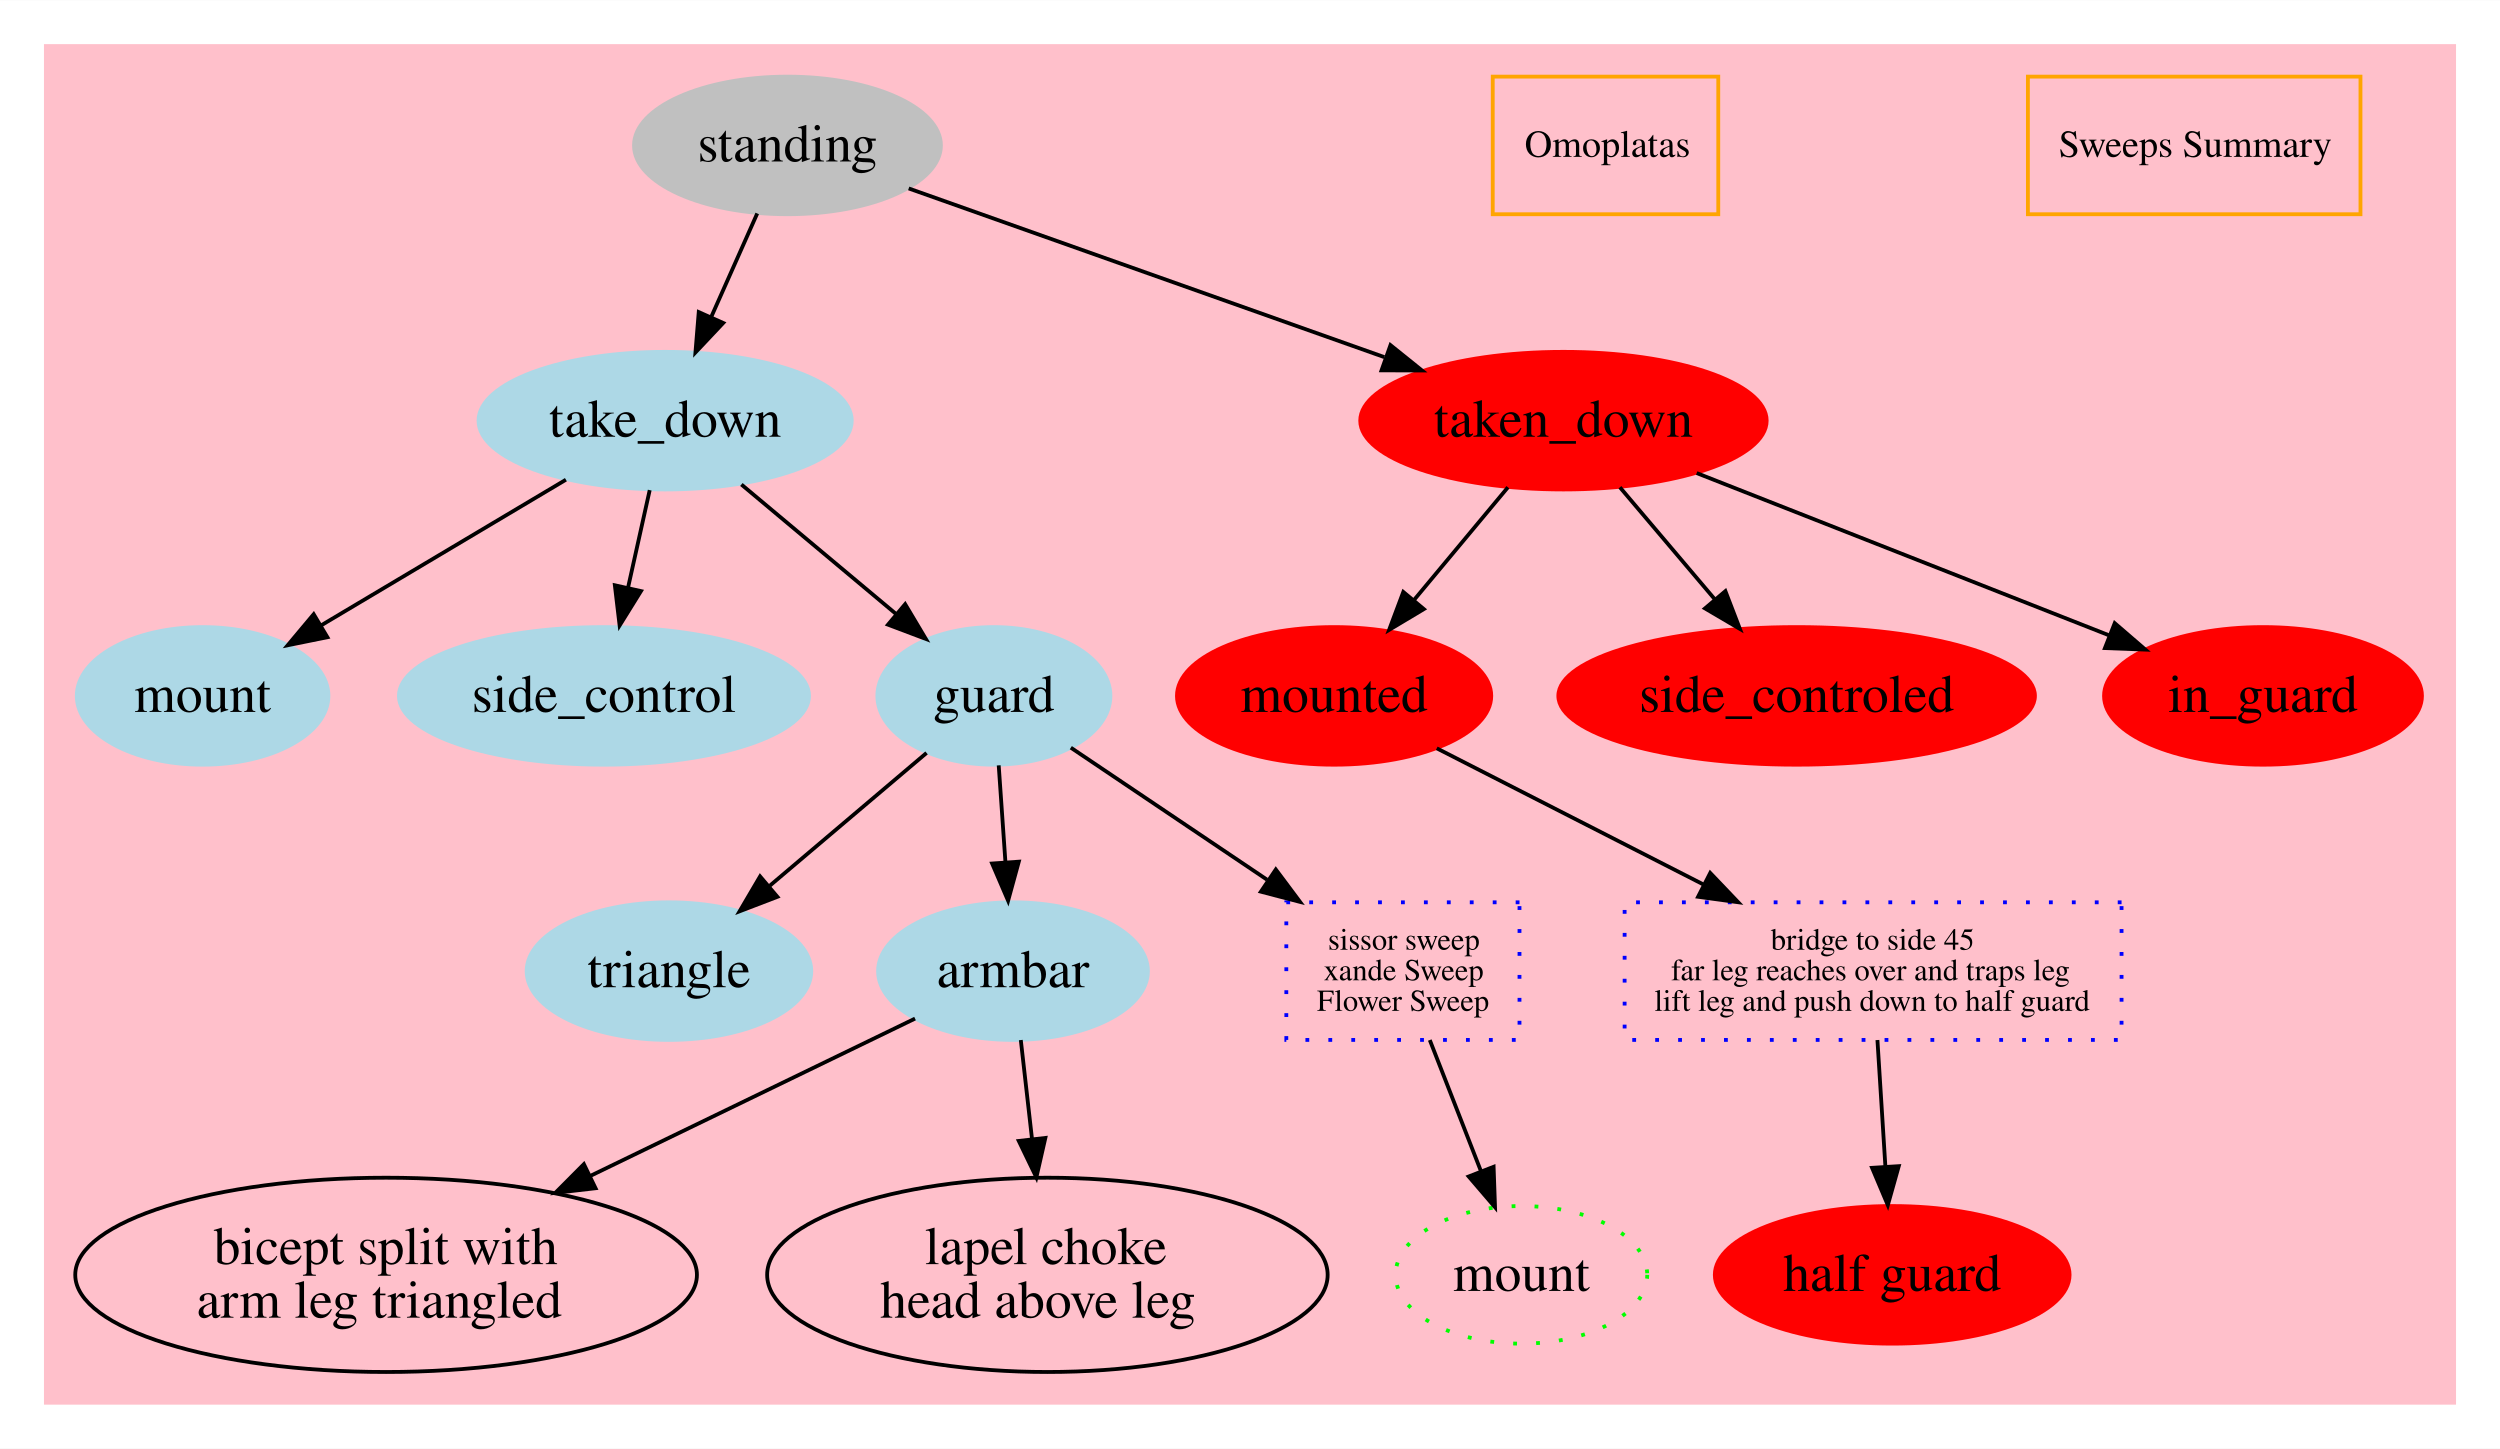
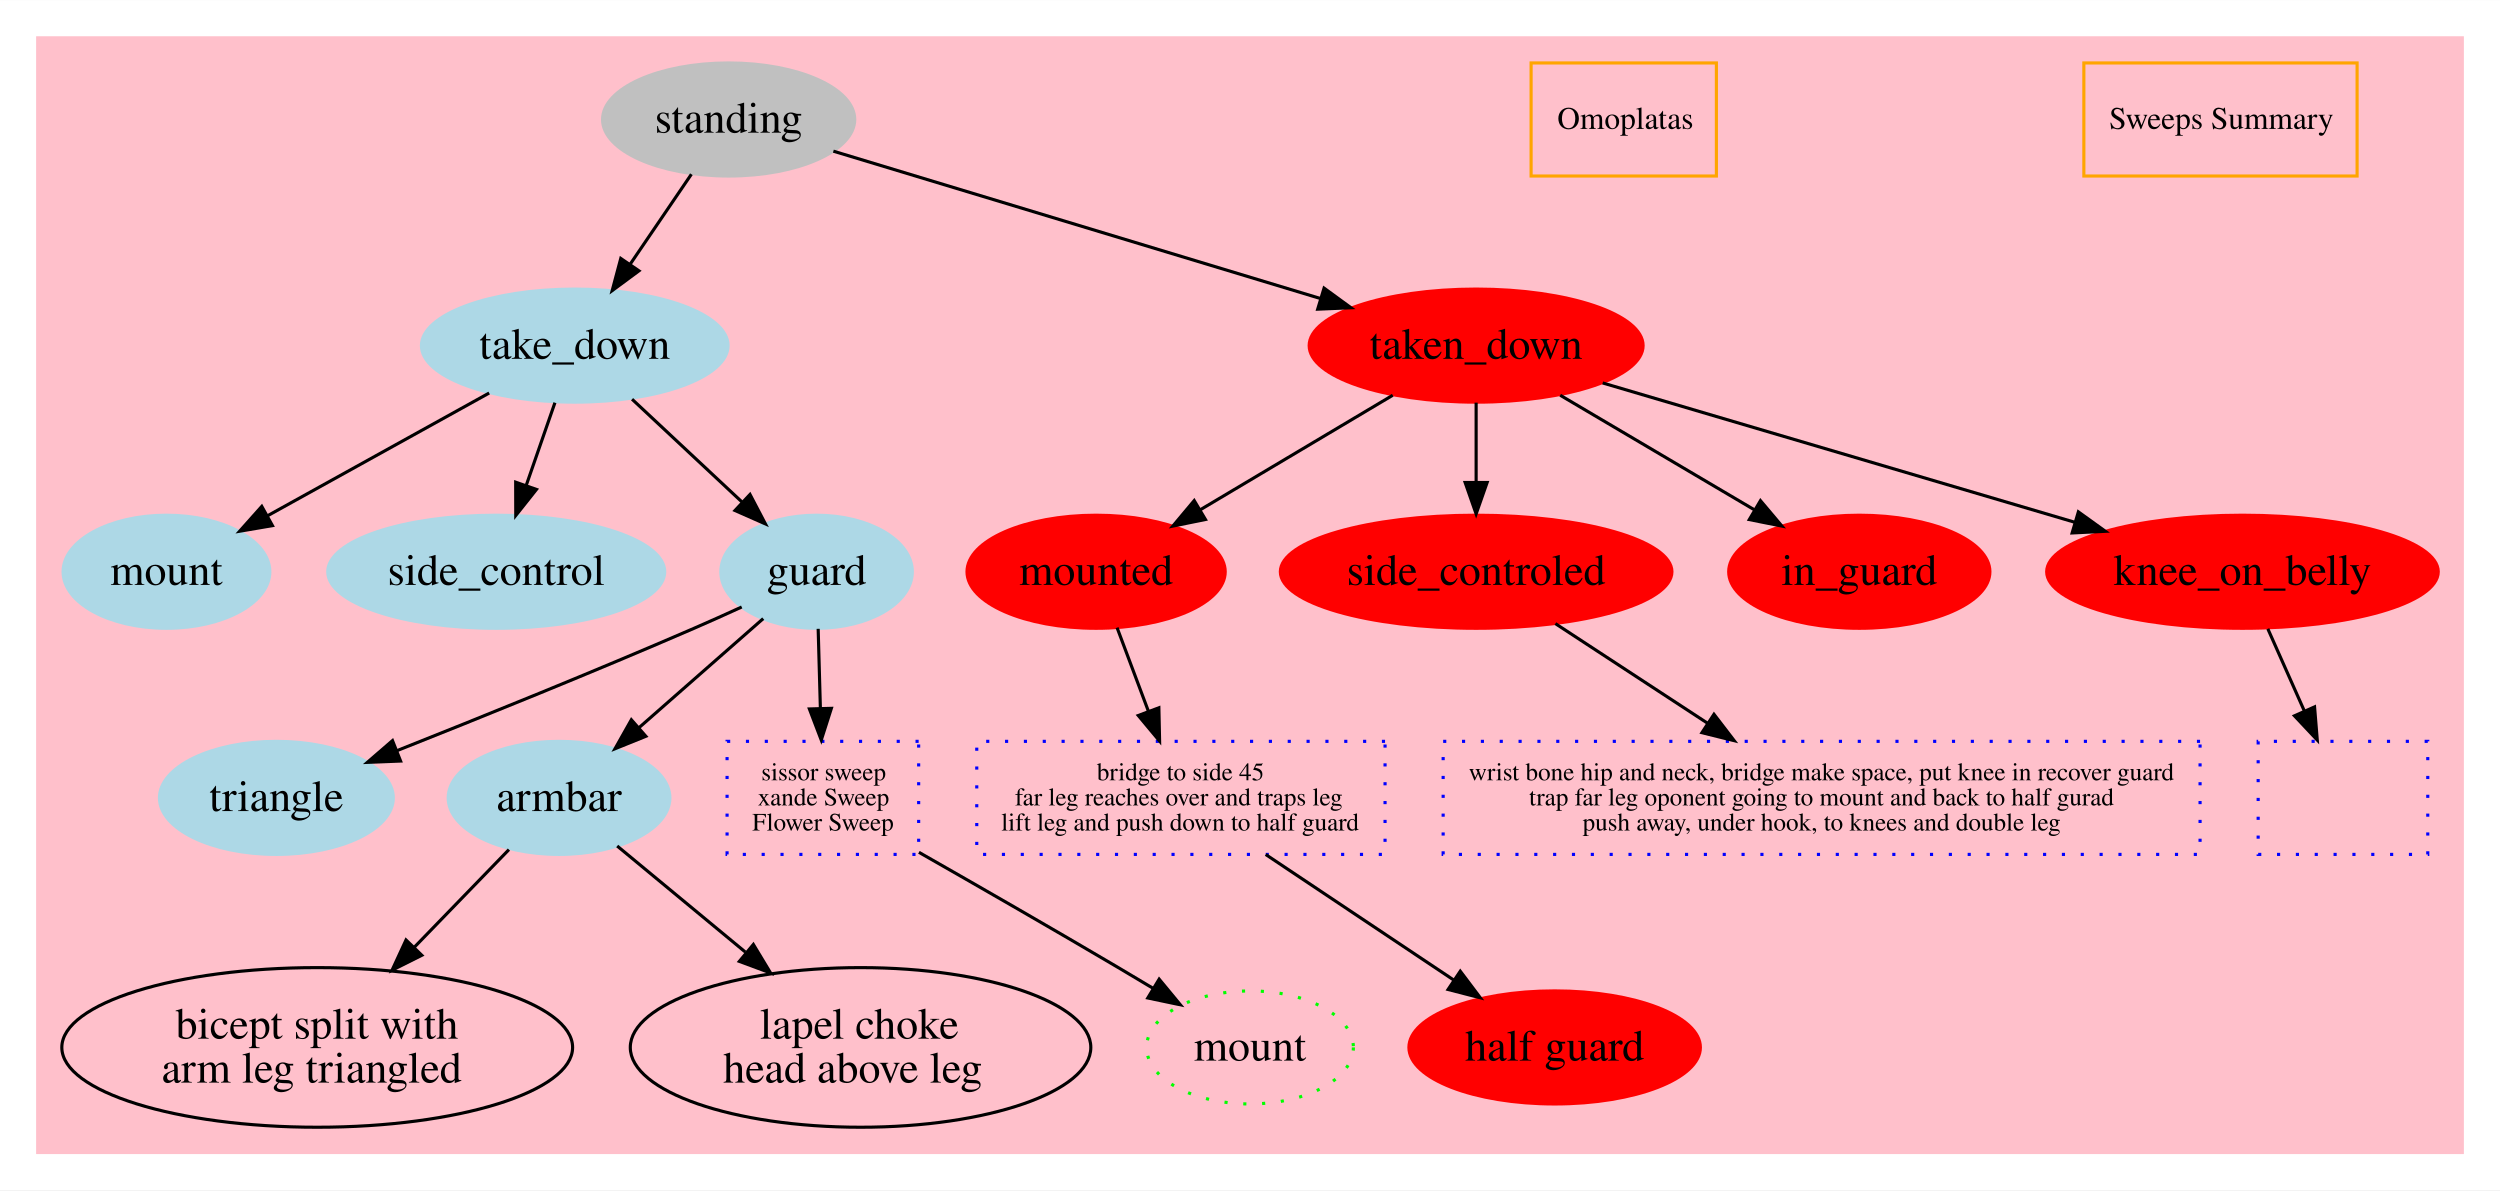
- <svg xmlns="http://www.w3.org/2000/svg" xmlns:xlink="http://www.w3.org/1999/xlink" width="654pt" height="379pt" viewBox="0.00 0.00 654.00 378.91">
+ <svg xmlns="http://www.w3.org/2000/svg" xmlns:xlink="http://www.w3.org/1999/xlink" width="796pt" height="379pt" viewBox="0.00 0.00 796.00 378.91">
  <g id="graph0" class="graph" transform="scale(1 1) rotate(0) translate(4 374.9117)">
-     <polygon fill="#ffffff" stroke="transparent" points="-4,4 -4,-374.912 650,-374.912 650,4 -4,4" />
+     <polygon fill="#ffffff" stroke="transparent" points="-4,4 -4,-374.912 792,-374.912 792,4 -4,4" />
    <g id="clust1" class="cluster">
-       <polygon fill="#ffc0cb" stroke="#ffc0cb" points="8,-8 8,-362.912 638,-362.912 638,-8 8,-8" />
+       <polygon fill="#ffc0cb" stroke="#ffc0cb" points="8,-8 8,-362.912 780,-362.912 780,-8 8,-8" />
    </g>
    <g id="node1" class="node">
      <g id="a_node1">
        <a xlink:href="https://www.youtube.com/watch?v=cxc6uoaso7Q" xlink:title="&lt;TABLE&gt;">
-           <polygon fill="none" stroke="#ffa500" points="613.5,-354.912 526.5,-354.912 526.5,-318.912 613.5,-318.912 613.5,-354.912" />
-           <text text-anchor="start" x="534.531" y="-333.912" font-family="Times,serif" font-size="10.00" fill="#000000">Sweeps Summary</text>
+           <polygon fill="none" stroke="#ffa500" points="746.5,-354.912 659.5,-354.912 659.5,-318.912 746.5,-318.912 746.5,-354.912" />
+           <text text-anchor="start" x="667.531" y="-333.912" font-family="Times,serif" font-size="10.00" fill="#000000">Sweeps Summary</text>
        </a>
      </g>
    </g>
    <g id="node2" class="node">
      <g id="a_node2">
        <a xlink:href="https://www.youtube.com/watch?v=tfvEGtSCIRI" xlink:title="&lt;TABLE&gt;">
-           <polygon fill="none" stroke="#ffa500" points="445.5,-354.912 386.5,-354.912 386.5,-318.912 445.5,-318.912 445.5,-354.912" />
-           <text text-anchor="start" x="394.837" y="-333.912" font-family="Times,serif" font-size="10.00" fill="#000000">Omoplatas</text>
+           <polygon fill="none" stroke="#ffa500" points="542.5,-354.912 483.5,-354.912 483.5,-318.912 542.5,-318.912 542.5,-354.912" />
+           <text text-anchor="start" x="491.837" y="-333.912" font-family="Times,serif" font-size="10.00" fill="#000000">Omoplatas</text>
        </a>
      </g>
    </g>
    <g id="node3" class="node">
-       <ellipse fill="#c0c0c0" stroke="#c0c0c0" cx="202" cy="-336.912" rx="40.149" ry="18" />
-       <text text-anchor="middle" x="202" y="-332.712" font-family="Times,serif" font-size="14.00" fill="#000000">standing</text>
+       <ellipse fill="#c0c0c0" stroke="#c0c0c0" cx="228" cy="-336.912" rx="40.149" ry="18" />
+       <text text-anchor="middle" x="228" y="-332.712" font-family="Times,serif" font-size="14.00" fill="#000000">standing</text>
    </g>
    <g id="node4" class="node">
-       <ellipse fill="#add8e6" stroke="#add8e6" cx="170" cy="-264.912" rx="48.819" ry="18" />
-       <text text-anchor="middle" x="170" y="-260.712" font-family="Times,serif" font-size="14.00" fill="#000000">take_down</text>
+       <ellipse fill="#add8e6" stroke="#add8e6" cx="179" cy="-264.912" rx="48.819" ry="18" />
+       <text text-anchor="middle" x="179" y="-260.712" font-family="Times,serif" font-size="14.00" fill="#000000">take_down</text>
    </g>
    <g id="edge1" class="edge">
-       <path fill="none" stroke="#000000" d="M194.09,-319.114C190.475,-310.979 186.111,-301.162 182.097,-292.13" />
-       <polygon fill="#000000" stroke="#000000" points="185.19,-290.471 177.93,-282.754 178.793,-293.314 185.19,-290.471" />
+       <path fill="none" stroke="#000000" d="M216.138,-319.483C210.283,-310.879 203.102,-300.327 196.62,-290.803" />
+       <polygon fill="#000000" stroke="#000000" points="199.442,-288.728 190.922,-282.43 193.655,-292.666 199.442,-288.728" />
    </g>
    <g id="node5" class="node">
-       <ellipse fill="#ff0000" stroke="#ff0000" cx="405" cy="-264.912" rx="53.163" ry="18" />
-       <text text-anchor="middle" x="405" y="-260.712" font-family="Times,serif" font-size="14.00" fill="#000000">taken_down</text>
+       <ellipse fill="#ff0000" stroke="#ff0000" cx="466" cy="-264.912" rx="53.163" ry="18" />
+       <text text-anchor="middle" x="466" y="-260.712" font-family="Times,serif" font-size="14.00" fill="#000000">taken_down</text>
    </g>
    <g id="edge2" class="edge">
-       <path fill="none" stroke="#000000" d="M233.719,-325.662C267.089,-313.826 319.965,-295.072 358.144,-281.531" />
-       <polygon fill="#000000" stroke="#000000" points="359.748,-284.675 368.003,-278.034 357.408,-278.078 359.748,-284.675" />
-     </g>
-     <g id="node11" class="node">
+       <path fill="none" stroke="#000000" d="M261.344,-326.825C301.713,-314.612 370.06,-293.936 416.564,-279.867" />
+       <polygon fill="#000000" stroke="#000000" points="417.58,-283.216 426.138,-276.971 415.553,-276.516 417.58,-283.216" />
+     </g>
+     <g id="node14" class="node">
      <ellipse fill="#add8e6" stroke="#add8e6" cx="49" cy="-192.912" rx="32.917" ry="18" />
      <text text-anchor="middle" x="49" y="-188.712" font-family="Times,serif" font-size="14.00" fill="#000000">mount</text>
    </g>
-     <g id="edge8" class="edge">
-       <path fill="none" stroke="#000000" d="M144.042,-249.466C125.254,-238.286 99.782,-223.129 79.937,-211.321" />
-       <polygon fill="#000000" stroke="#000000" points="81.643,-208.263 71.259,-206.157 78.063,-214.278 81.643,-208.263" />
-     </g>
-     <g id="node12" class="node">
+     <g id="edge11" class="edge">
+       <path fill="none" stroke="#000000" d="M151.748,-249.818C131.161,-238.416 102.844,-222.733 81.15,-210.718" />
+       <polygon fill="#000000" stroke="#000000" points="82.744,-207.6 72.3,-205.816 79.352,-213.723 82.744,-207.6" />
+     </g>
+     <g id="node15" class="node">
      <ellipse fill="#add8e6" stroke="#add8e6" cx="154" cy="-192.912" rx="53.647" ry="18" />
      <text text-anchor="middle" x="154" y="-188.712" font-family="Times,serif" font-size="14.00" fill="#000000">side_control</text>
    </g>
-     <g id="edge9" class="edge">
-       <path fill="none" stroke="#000000" d="M165.963,-246.743C164.251,-239.043 162.216,-229.886 160.315,-221.328" />
-       <polygon fill="#000000" stroke="#000000" points="163.678,-220.327 158.092,-211.325 156.845,-221.846 163.678,-220.327" />
-     </g>
-     <g id="node13" class="node">
+     <g id="edge12" class="edge">
+       <path fill="none" stroke="#000000" d="M172.691,-246.743C169.917,-238.752 166.598,-229.194 163.532,-220.363" />
+       <polygon fill="#000000" stroke="#000000" points="166.806,-219.124 160.22,-210.825 160.194,-221.42 166.806,-219.124" />
+     </g>
+     <g id="node16" class="node">
      <ellipse fill="#add8e6" stroke="#add8e6" cx="256" cy="-192.912" rx="30.486" ry="18" />
      <text text-anchor="middle" x="256" y="-188.712" font-family="Times,serif" font-size="14.00" fill="#000000">guard</text>
    </g>
-     <g id="edge10" class="edge">
-       <path fill="none" stroke="#000000" d="M189.946,-248.213C202.027,-238.098 217.555,-225.098 230.519,-214.244" />
-       <polygon fill="#000000" stroke="#000000" points="232.786,-216.911 238.207,-207.808 228.292,-211.544 232.786,-216.911" />
+     <g id="edge13" class="edge">
+       <path fill="none" stroke="#000000" d="M197.248,-247.849C207.727,-238.05 221.004,-225.635 232.284,-215.088" />
+       <polygon fill="#000000" stroke="#000000" points="234.802,-217.525 239.716,-208.138 230.021,-212.412 234.802,-217.525" />
    </g>
    <g id="node6" class="node">
      <ellipse fill="#ff0000" stroke="#ff0000" cx="345" cy="-192.912" rx="41.109" ry="18" />
      <text text-anchor="middle" x="345" y="-188.712" font-family="Times,serif" font-size="14.00" fill="#000000">mounted</text>
    </g>
    <g id="edge3" class="edge">
-       <path fill="none" stroke="#000000" d="M390.476,-247.482C383.106,-238.639 374.02,-227.736 365.912,-218.006" />
-       <polygon fill="#000000" stroke="#000000" points="368.481,-215.622 359.391,-210.18 363.104,-220.103 368.481,-215.622" />
+       <path fill="none" stroke="#000000" d="M439.446,-249.111C421.429,-238.39 397.474,-224.136 378.198,-212.666" />
+       <polygon fill="#000000" stroke="#000000" points="379.817,-209.557 369.434,-207.451 376.238,-215.572 379.817,-209.557" />
    </g>
    <g id="node7" class="node">
      <ellipse fill="#ff0000" stroke="#ff0000" cx="466" cy="-192.912" rx="62.341" ry="18" />
      <text text-anchor="middle" x="466" y="-188.712" font-family="Times,serif" font-size="14.00" fill="#000000">side_controled</text>
    </g>
    <g id="edge4" class="edge">
-       <path fill="none" stroke="#000000" d="M419.766,-247.482C427.204,-238.704 436.361,-227.896 444.557,-218.221" />
-       <polygon fill="#000000" stroke="#000000" points="447.364,-220.322 451.158,-210.43 442.024,-215.797 447.364,-220.322" />
+       <path fill="none" stroke="#000000" d="M466,-246.743C466,-239.043 466,-229.886 466,-221.328" />
+       <polygon fill="#000000" stroke="#000000" points="469.5,-221.325 466,-211.325 462.5,-221.325 469.5,-221.325" />
    </g>
    <g id="node8" class="node">
      <ellipse fill="#ff0000" stroke="#ff0000" cx="588" cy="-192.912" rx="41.585" ry="18" />
      <text text-anchor="middle" x="588" y="-188.712" font-family="Times,serif" font-size="14.00" fill="#000000">in_guard</text>
    </g>
    <g id="edge5" class="edge">
-       <path fill="none" stroke="#000000" d="M439.852,-251.2C470.583,-239.108 515.371,-221.487 547.648,-208.788" />
-       <polygon fill="#000000" stroke="#000000" points="549.21,-211.935 557.234,-205.017 546.647,-205.421 549.21,-211.935" />
+       <path fill="none" stroke="#000000" d="M492.773,-249.111C510.939,-238.39 535.092,-224.136 554.528,-212.666" />
+       <polygon fill="#000000" stroke="#000000" points="556.531,-215.548 563.364,-207.451 552.973,-209.519 556.531,-215.548" />
    </g>
    <g id="node9" class="node">
-       <g id="a_node9">
+       <ellipse fill="#ff0000" stroke="#ff0000" cx="710" cy="-192.912" rx="62.341" ry="18" />
+       <text text-anchor="middle" x="710" y="-188.712" font-family="Times,serif" font-size="14.00" fill="#000000">knee_on_belly</text>
+     </g>
+     <g id="edge6" class="edge">
+       <path fill="none" stroke="#000000" d="M506.292,-253.022C547.402,-240.892 611.42,-222.001 656.702,-208.639" />
+       <polygon fill="#000000" stroke="#000000" points="657.751,-211.979 666.351,-205.792 655.77,-205.265 657.751,-211.979" />
+     </g>
+     <g id="node11" class="node">
+       <g id="a_node11">
        <a xlink:href="https://www.youtube.com/watch?v=q2OAJF__P2w" xlink:title="&lt;TABLE&gt;">
-           <polygon fill="none" stroke="#0000ff" stroke-dasharray="1,5" points="551,-138.912 421,-138.912 421,-102.912 551,-102.912 551,-138.912" />
-           <text text-anchor="start" x="459.227" y="-126.512" font-family="Times,serif" font-size="8.00" fill="#000000">bridge to side 45</text>
-           <text text-anchor="start" x="433.139" y="-118.512" font-family="Times,serif" font-size="8.00" fill="#000000">far leg reaches over and traps leg</text>
-           <text text-anchor="start" x="428.789" y="-110.512" font-family="Times,serif" font-size="8.00" fill="#000000">lift leg and push down to half guard</text>
-         </a>
-       </g>
-     </g>
-     <g id="edge6" class="edge">
-       <path fill="none" stroke="#000000" d="M371.853,-179.2C391.516,-169.159 418.648,-155.304 441.526,-143.622" />
-       <polygon fill="#000000" stroke="#000000" points="443.395,-146.597 450.71,-138.932 440.212,-140.363 443.395,-146.597" />
+           <polygon fill="none" stroke="#0000ff" stroke-dasharray="1,5" points="437,-138.912 307,-138.912 307,-102.912 437,-102.912 437,-138.912" />
+           <text text-anchor="start" x="345.227" y="-126.512" font-family="Times,serif" font-size="8.00" fill="#000000">bridge to side 45</text>
+           <text text-anchor="start" x="319.139" y="-118.512" font-family="Times,serif" font-size="8.00" fill="#000000">far leg reaches over and traps leg</text>
+           <text text-anchor="start" x="314.789" y="-110.512" font-family="Times,serif" font-size="8.00" fill="#000000">lift leg and push down to half guard</text>
+         </a>
+       </g>
+     </g>
+     <g id="edge8" class="edge">
+       <path fill="none" stroke="#000000" d="M351.674,-175.114C354.67,-167.126 358.273,-157.516 361.609,-148.62" />
+       <polygon fill="#000000" stroke="#000000" points="364.981,-149.597 365.215,-139.005 358.427,-147.139 364.981,-149.597" />
+     </g>
+     <g id="node13" class="node">
+       <g id="a_node13">
+         <a xlink:href="https://www.youtube.com/watch?v=S_vtppaNxoc" xlink:title="&lt;TABLE&gt;">
+           <polygon fill="none" stroke="#0000ff" stroke-dasharray="1,5" points="696.5,-138.912 455.5,-138.912 455.5,-102.912 696.5,-102.912 696.5,-138.912" />
+           <text text-anchor="start" x="463.652" y="-126.512" font-family="Times,serif" font-size="8.00" fill="#000000">wrist bone hip and neck, bridge make space, put knee in recover guard</text>
+           <text text-anchor="start" x="482.859" y="-118.512" font-family="Times,serif" font-size="8.00" fill="#000000">trap far leg oponent going to mount and back to half gurad</text>
+           <text text-anchor="start" x="499.889" y="-110.512" font-family="Times,serif" font-size="8.00" fill="#000000">push away, under hook, to knees and double leg</text>
+         </a>
+       </g>
+     </g>
+     <g id="edge10" class="edge">
+       <path fill="none" stroke="#000000" d="M491.236,-176.393C505.579,-167.005 523.787,-155.088 539.647,-144.706" />
+       <polygon fill="#000000" stroke="#000000" points="541.728,-147.528 548.178,-139.123 537.894,-141.671 541.728,-147.528" />
    </g>
    <g id="node10" class="node">
+       <g id="a_node10">
+         <a xlink:href="https://www.youtube.com/watch?v=S_vtppaNxoc" xlink:title="&lt;TABLE&gt;">
+           <polygon fill="none" stroke="#0000ff" stroke-dasharray="1,5" points="769,-138.912 715,-138.912 715,-102.912 769,-102.912 769,-138.912" />
+         </a>
+       </g>
+     </g>
+     <g id="edge7" class="edge">
+       <path fill="none" stroke="#000000" d="M718.075,-174.743C721.61,-166.789 725.836,-157.281 729.746,-148.484" />
+       <polygon fill="#000000" stroke="#000000" points="732.953,-149.885 733.816,-139.325 726.557,-147.042 732.953,-149.885" />
+     </g>
+     <g id="node12" class="node">
      <ellipse fill="#ff0000" stroke="#ff0000" cx="491" cy="-41.456" rx="46.404" ry="18" />
      <text text-anchor="middle" x="491" y="-37.256" font-family="Times,serif" font-size="14.00" fill="#000000">half guard</text>
    </g>
-     <g id="edge7" class="edge">
-       <path fill="none" stroke="#000000" d="M487.135,-102.882C487.75,-93.097 488.526,-80.779 489.22,-69.747" />
-       <polygon fill="#000000" stroke="#000000" points="492.718,-69.889 489.853,-59.689 485.731,-69.45 492.718,-69.889" />
-     </g>
-     <g id="node14" class="node">
-       <ellipse fill="#add8e6" stroke="#add8e6" cx="171" cy="-120.912" rx="37.233" ry="18" />
-       <text text-anchor="middle" x="171" y="-116.712" font-family="Times,serif" font-size="14.00" fill="#000000">triangle</text>
-     </g>
-     <g id="edge11" class="edge">
-       <path fill="none" stroke="#000000" d="M238.388,-177.993C226.549,-167.965 210.731,-154.566 197.396,-143.271" />
-       <polygon fill="#000000" stroke="#000000" points="199.364,-140.351 189.472,-136.558 194.84,-145.692 199.364,-140.351" />
-     </g>
-     <g id="node15" class="node">
-       <ellipse fill="#add8e6" stroke="#add8e6" cx="261" cy="-120.912" rx="35.296" ry="18" />
-       <text text-anchor="middle" x="261" y="-116.712" font-family="Times,serif" font-size="14.00" fill="#000000">armbar</text>
-     </g>
-     <g id="edge12" class="edge">
-       <path fill="none" stroke="#000000" d="M257.262,-174.743C257.796,-167.043 258.432,-157.886 259.027,-149.328" />
-       <polygon fill="#000000" stroke="#000000" points="262.52,-149.543 259.721,-139.325 255.537,-149.058 262.52,-149.543" />
-     </g>
-     <g id="node16" class="node">
-       <g id="a_node16">
+     <g id="edge9" class="edge">
+       <path fill="none" stroke="#000000" d="M399.003,-102.882C416.763,-91.024 440.094,-75.445 458.817,-62.944" />
+       <polygon fill="#000000" stroke="#000000" points="460.952,-65.727 467.325,-57.264 457.065,-59.906 460.952,-65.727" />
+     </g>
+     <g id="node17" class="node">
+       <ellipse fill="#add8e6" stroke="#add8e6" cx="84" cy="-120.912" rx="37.233" ry="18" />
+       <text text-anchor="middle" x="84" y="-116.712" font-family="Times,serif" font-size="14.00" fill="#000000">triangle</text>
+     </g>
+     <g id="edge14" class="edge">
+       <path fill="none" stroke="#000000" d="M232.154,-181.692C227.166,-179.405 221.926,-177.047 217,-174.912 185.334,-161.185 149.005,-146.506 122.326,-135.923" />
+       <polygon fill="#000000" stroke="#000000" points="123.546,-132.642 112.96,-132.218 120.972,-139.151 123.546,-132.642" />
+     </g>
+     <g id="node18" class="node">
+       <ellipse fill="#add8e6" stroke="#add8e6" cx="174" cy="-120.912" rx="35.296" ry="18" />
+       <text text-anchor="middle" x="174" y="-116.712" font-family="Times,serif" font-size="14.00" fill="#000000">armbar</text>
+     </g>
+     <g id="edge15" class="edge">
+       <path fill="none" stroke="#000000" d="M239.01,-177.993C227.588,-167.965 212.329,-154.566 199.464,-143.271" />
+       <polygon fill="#000000" stroke="#000000" points="201.643,-140.526 191.82,-136.558 197.025,-145.786 201.643,-140.526" />
+     </g>
+     <g id="node19" class="node">
+       <g id="a_node19">
        <a xlink:href="https://www.youtube.com/watch?v=HHs1ftjayUw" xlink:title="&lt;TABLE&gt;">
-           <polygon fill="none" stroke="#0000ff" stroke-dasharray="1,5" points="393.5,-138.912 332.5,-138.912 332.5,-102.912 393.5,-102.912 393.5,-138.912" />
-           <text text-anchor="start" x="343.391" y="-126.512" font-family="Times,serif" font-size="8.00" fill="#000000">sissor sweep</text>
-           <text text-anchor="start" x="342.285" y="-118.512" font-family="Times,serif" font-size="8.00" fill="#000000">xande Sweep</text>
-           <text text-anchor="start" x="340.504" y="-110.512" font-family="Times,serif" font-size="8.00" fill="#000000">Flower Sweep</text>
-         </a>
-       </g>
-     </g>
-     <g id="edge13" class="edge">
-       <path fill="none" stroke="#000000" d="M276.126,-179.369C290.56,-169.656 310.391,-156.312 327.462,-144.825" />
-       <polygon fill="#000000" stroke="#000000" points="329.752,-147.503 336.094,-139.016 325.844,-141.695 329.752,-147.503" />
-     </g>
-     <g id="node18" class="node">
+           <polygon fill="none" stroke="#0000ff" stroke-dasharray="1,5" points="288.5,-138.912 227.5,-138.912 227.5,-102.912 288.5,-102.912 288.5,-138.912" />
+           <text text-anchor="start" x="238.391" y="-126.512" font-family="Times,serif" font-size="8.00" fill="#000000">sissor sweep</text>
+           <text text-anchor="start" x="237.285" y="-118.512" font-family="Times,serif" font-size="8.00" fill="#000000">xande Sweep</text>
+           <text text-anchor="start" x="235.504" y="-110.512" font-family="Times,serif" font-size="8.00" fill="#000000">Flower Sweep</text>
+         </a>
+       </g>
+     </g>
+     <g id="edge16" class="edge">
+       <path fill="none" stroke="#000000" d="M256.505,-174.743C256.719,-167.043 256.973,-157.886 257.211,-149.328" />
+       <polygon fill="#000000" stroke="#000000" points="260.709,-149.418 257.488,-139.325 253.712,-149.224 260.709,-149.418" />
+     </g>
+     <g id="node21" class="node">
      <ellipse fill="none" stroke="#000000" cx="97" cy="-41.456" rx="81.316" ry="25.412" />
      <text text-anchor="start" x="51.893" y="-44.256" font-family="Times,serif" font-size="14.00" fill="#000000">bicept split with</text>
      <text text-anchor="start" x="47.436" y="-30.256" font-family="Times,serif" font-size="14.00" fill="#000000"> arm leg triangled</text>
    </g>
-     <g id="edge15" class="edge">
-       <path fill="none" stroke="#000000" d="M235.375,-108.497C212.695,-97.509 178.863,-81.118 150.33,-67.293" />
-       <polygon fill="#000000" stroke="#000000" points="151.798,-64.116 141.273,-62.905 148.746,-70.415 151.798,-64.116" />
-     </g>
-     <g id="node19" class="node">
+     <g id="edge18" class="edge">
+       <path fill="none" stroke="#000000" d="M158.046,-104.448C149.313,-95.437 138.19,-83.96 127.838,-73.277" />
+       <polygon fill="#000000" stroke="#000000" points="130.305,-70.794 120.833,-66.049 125.278,-75.666 130.305,-70.794" />
+     </g>
+     <g id="node22" class="node">
      <ellipse fill="none" stroke="#000000" cx="270" cy="-41.456" rx="73.313" ry="25.412" />
      <text text-anchor="start" x="237.933" y="-44.256" font-family="Times,serif" font-size="14.00" fill="#000000">lapel choke</text>
      <text text-anchor="start" x="226.27" y="-30.256" font-family="Times,serif" font-size="14.00" fill="#000000"> head above leg</text>
    </g>
-     <g id="edge16" class="edge">
-       <path fill="none" stroke="#000000" d="M263.042,-102.882C263.907,-95.247 264.947,-86.07 265.955,-77.165" />
-       <polygon fill="#000000" stroke="#000000" points="269.465,-77.275 267.113,-66.945 262.51,-76.487 269.465,-77.275" />
-     </g>
-     <g id="node17" class="node">
+     <g id="edge19" class="edge">
+       <path fill="none" stroke="#000000" d="M192.51,-105.592C204.078,-96.017 219.379,-83.353 233.326,-71.81" />
+       <polygon fill="#000000" stroke="#000000" points="235.871,-74.246 241.343,-65.174 231.408,-68.854 235.871,-74.246" />
+     </g>
+     <g id="node20" class="node">
      <ellipse fill="none" stroke="#00ff00" stroke-dasharray="1,5" cx="394" cy="-41.456" rx="32.917" ry="18" />
      <text text-anchor="middle" x="394" y="-37.256" font-family="Times,serif" font-size="14.00" fill="#000000">mount</text>
    </g>
-     <g id="edge14" class="edge">
-       <path fill="none" stroke="#000000" d="M370.034,-102.882C373.986,-92.754 378.996,-79.912 383.413,-68.591" />
-       <polygon fill="#000000" stroke="#000000" points="386.726,-69.729 387.1,-59.141 380.205,-67.184 386.726,-69.729" />
+     <g id="edge17" class="edge">
+       <path fill="none" stroke="#000000" d="M288.585,-103.582C307.018,-93.078 330.929,-79.347 352,-66.912 355.635,-64.766 359.434,-62.499 363.199,-60.237" />
+       <polygon fill="#000000" stroke="#000000" points="365.074,-63.194 371.825,-55.029 361.456,-57.201 365.074,-63.194" />
    </g>
  </g>
</svg>
